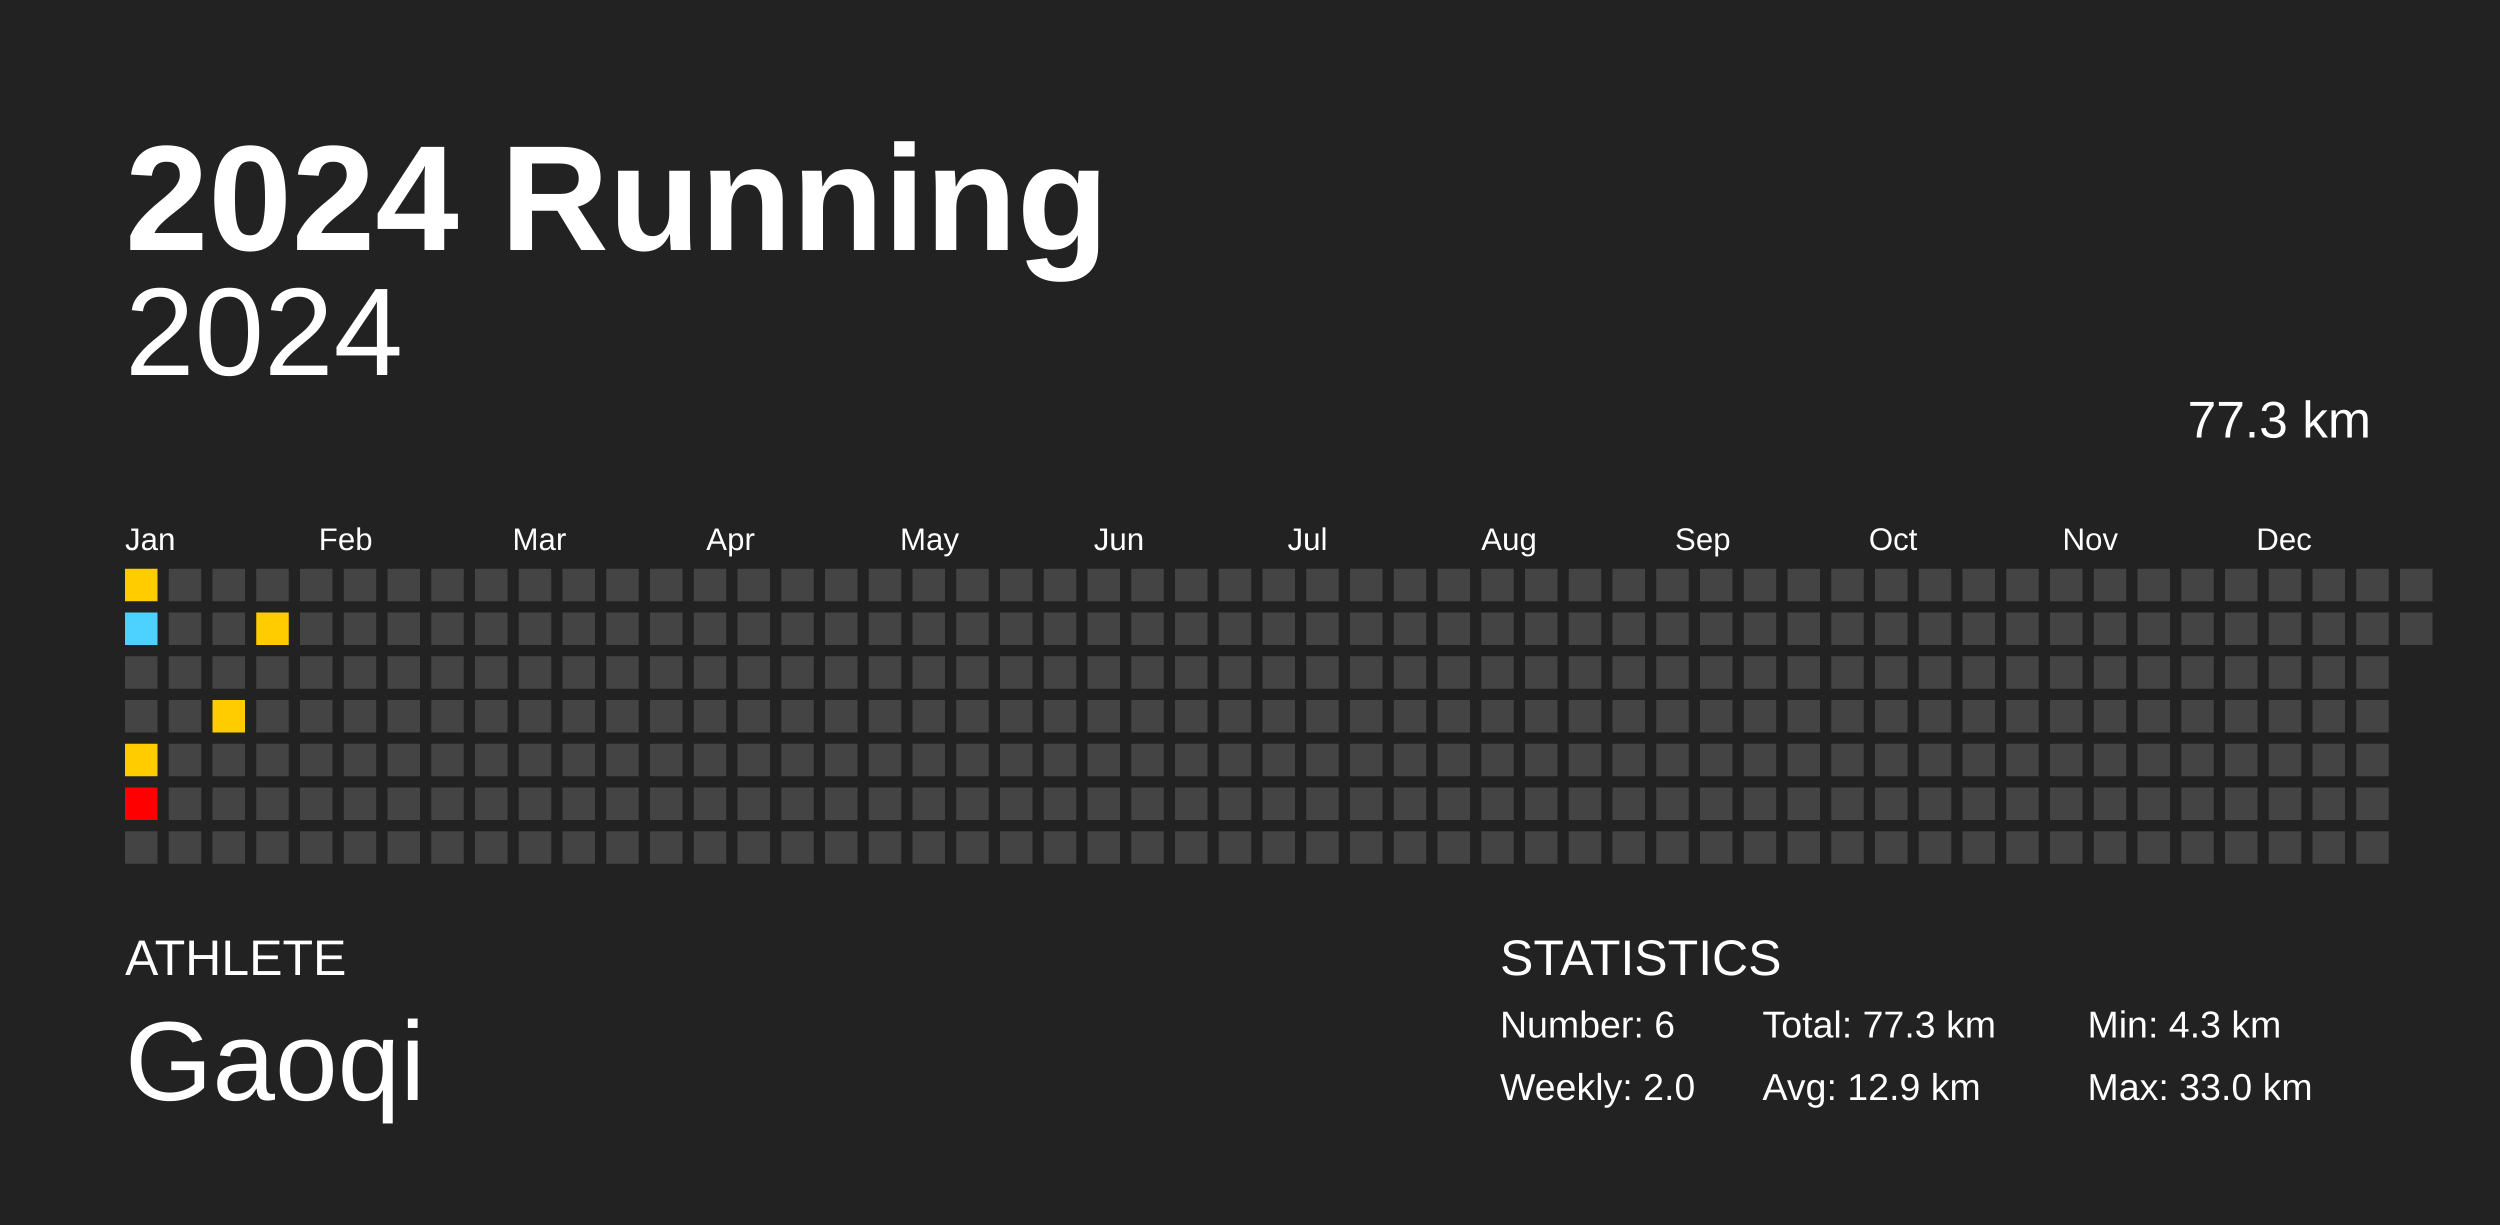
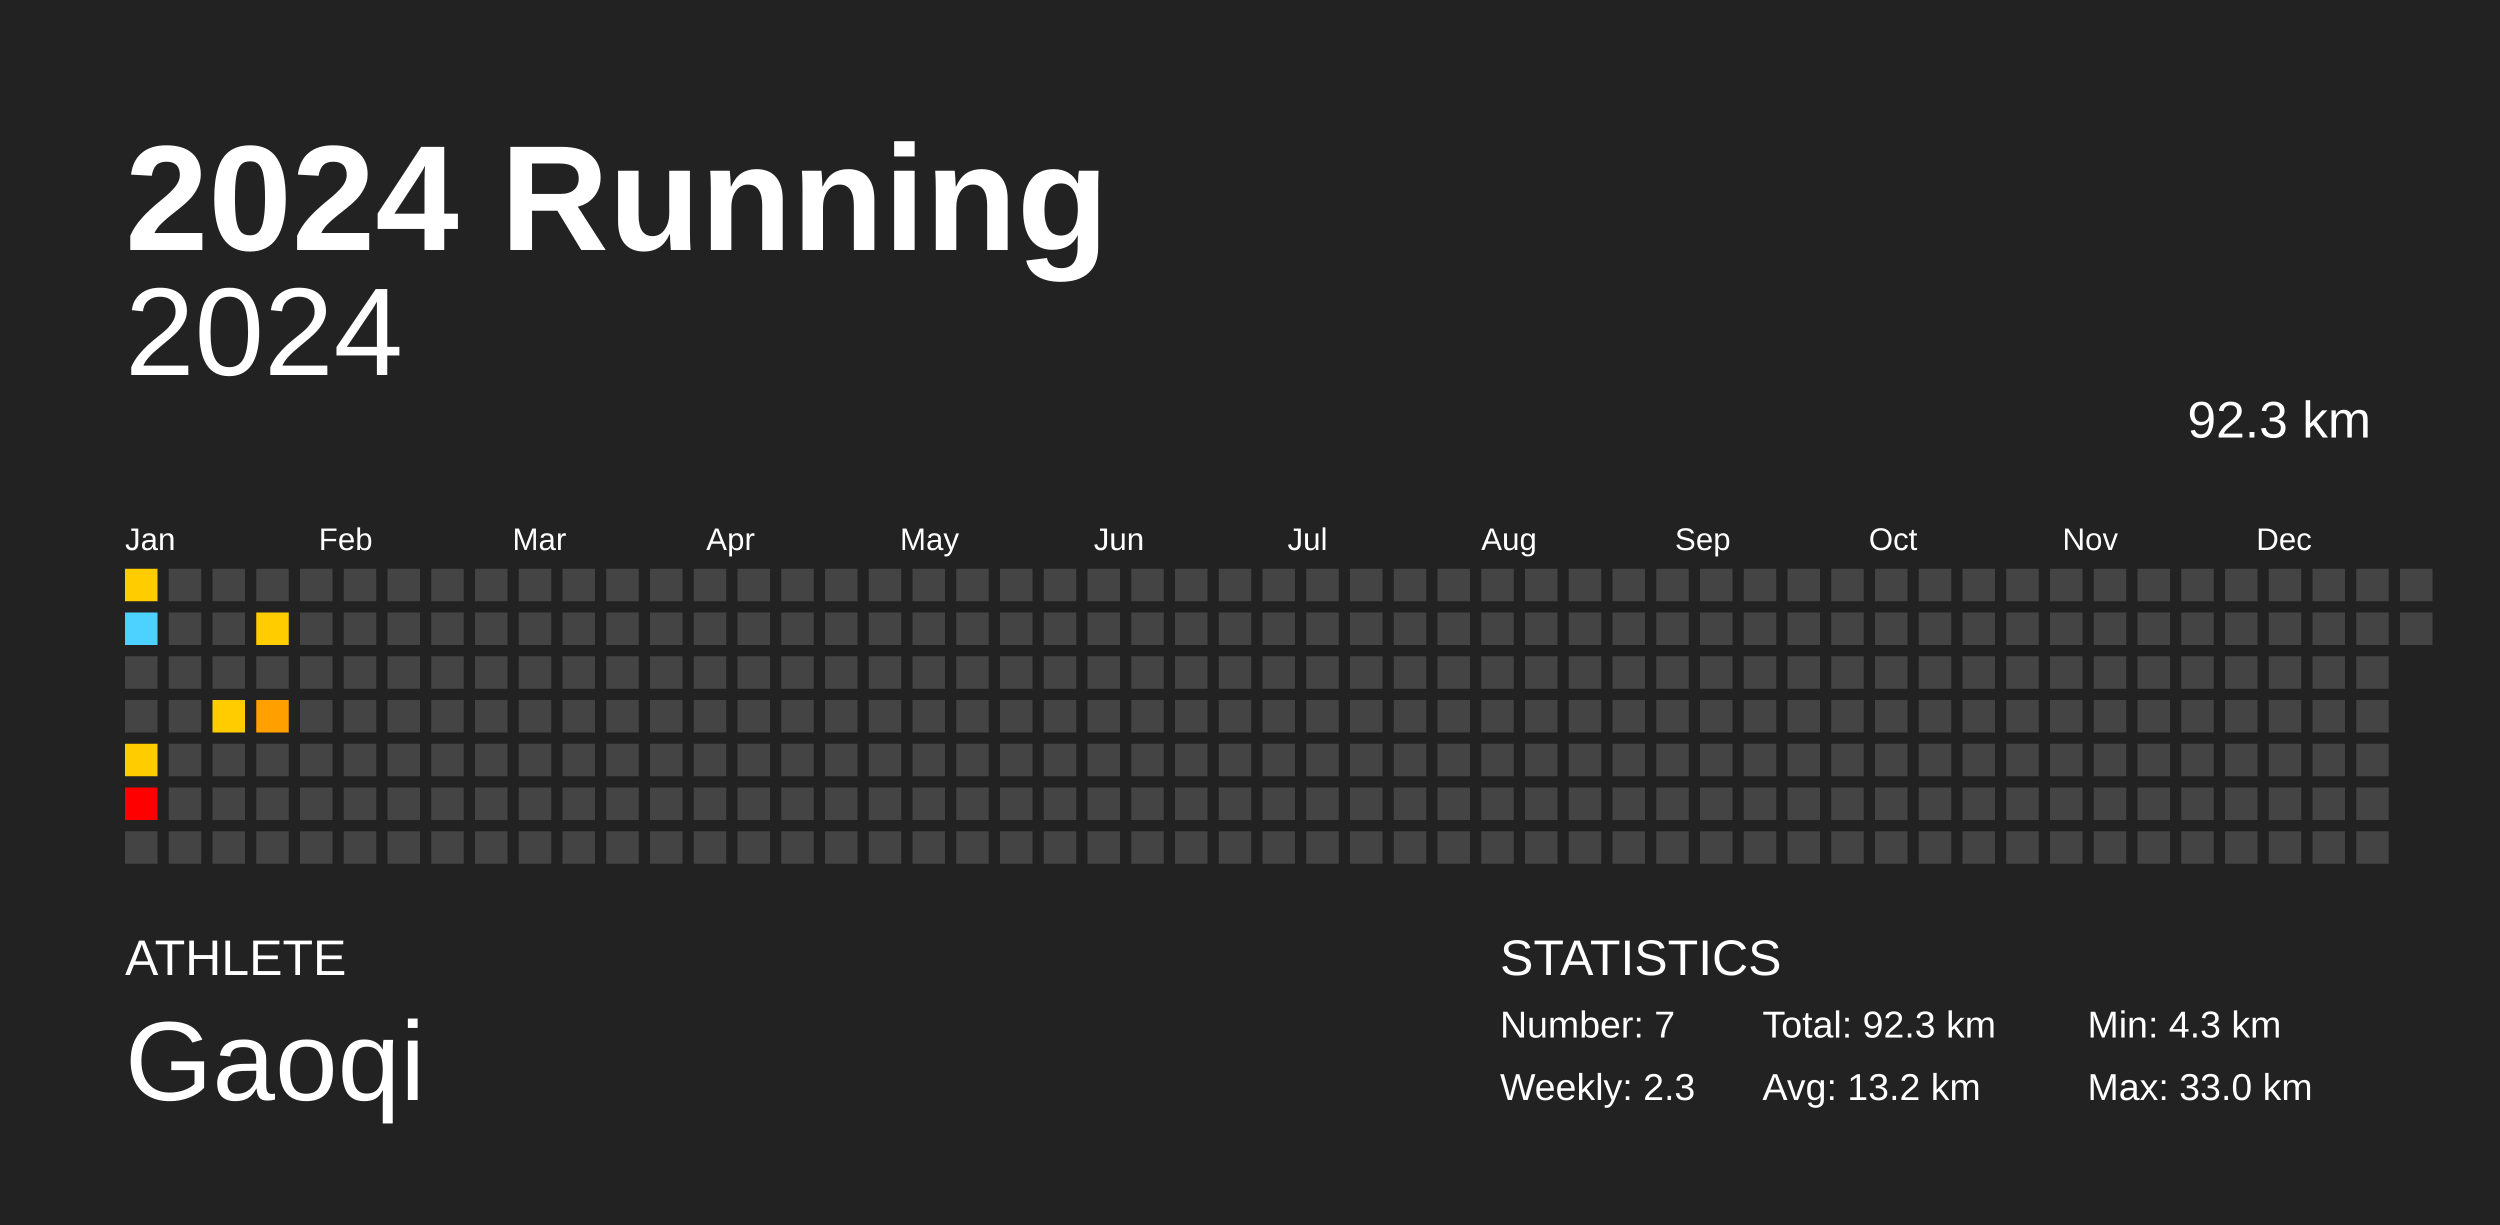
<svg xmlns="http://www.w3.org/2000/svg" baseProfile="full" height="98mm" version="1.1" viewBox="0,0,200,98" width="200mm">
  <defs />
  <rect fill="#222222" height="98" width="200" x="0" y="0" />
  <text fill="#FFFFFF" style="font-size:12px; font-family:Arial; font-weight:bold;" x="10" y="20">2024 Running</text>
  <text fill="#FFFFFF" style="font-size:4px; font-family:Arial" x="10" y="78">ATHLETE</text>
  <text fill="#FFFFFF" style="font-size:9px; font-family:Arial" x="10" y="88">Gaoqi</text>
  <text fill="#FFFFFF" style="font-size:4px; font-family:Arial" x="120" y="78">STATISTICS</text>
-   <text fill="#FFFFFF" style="font-size:3px; font-family:Arial" x="120" y="83">Number: 6</text>
-   <text fill="#FFFFFF" style="font-size:3px; font-family:Arial" x="120" y="88">Weekly: 2.0</text>
-   <text fill="#FFFFFF" style="font-size:3px; font-family:Arial" x="141" y="83">Total: 77.3 km</text>
-   <text fill="#FFFFFF" style="font-size:3px; font-family:Arial" x="141" y="88">Avg: 12.9 km</text>
+   <text fill="#FFFFFF" style="font-size:3px; font-family:Arial" x="120" y="83">Number: 7</text>
+   <text fill="#FFFFFF" style="font-size:3px; font-family:Arial" x="120" y="88">Weekly: 2.3</text>
+   <text fill="#FFFFFF" style="font-size:3px; font-family:Arial" x="141" y="83">Total: 92.3 km</text>
+   <text fill="#FFFFFF" style="font-size:3px; font-family:Arial" x="141" y="88">Avg: 13.2 km</text>
  <text fill="#FFFFFF" style="font-size:3px; font-family:Arial" x="167" y="83">Min: 4.3 km</text>
  <text fill="#FFFFFF" style="font-size:3px; font-family:Arial" x="167" y="88">Max: 33.0 km</text>
  <text alignment-baseline="hanging" fill="#FFFFFF" style="font-size:10.0px; font-family:Arial;" x="10" y="30">2024</text>
-   <text alignment-baseline="hanging" fill="#FFFFFF" style="font-size:4.125px; font-family:Arial;" x="175" y="35">77.3 km</text>
+   <text alignment-baseline="hanging" fill="#FFFFFF" style="font-size:4.125px; font-family:Arial;" x="175" y="35">92.3 km</text>
  <text fill="#FFFFFF" style="font-size:2.5px; font-family:Arial" x="10.0" y="44">Jan</text>
  <text fill="#FFFFFF" style="font-size:2.5px; font-family:Arial" x="25.5" y="44">Feb</text>
  <text fill="#FFFFFF" style="font-size:2.5px; font-family:Arial" x="41.0" y="44">Mar</text>
  <text fill="#FFFFFF" style="font-size:2.5px; font-family:Arial" x="56.5" y="44">Apr</text>
  <text fill="#FFFFFF" style="font-size:2.5px; font-family:Arial" x="72.0" y="44">May</text>
  <text fill="#FFFFFF" style="font-size:2.5px; font-family:Arial" x="87.5" y="44">Jun</text>
  <text fill="#FFFFFF" style="font-size:2.5px; font-family:Arial" x="103.0" y="44">Jul</text>
  <text fill="#FFFFFF" style="font-size:2.5px; font-family:Arial" x="118.5" y="44">Aug</text>
  <text fill="#FFFFFF" style="font-size:2.5px; font-family:Arial" x="134.0" y="44">Sep</text>
  <text fill="#FFFFFF" style="font-size:2.5px; font-family:Arial" x="149.5" y="44">Oct</text>
  <text fill="#FFFFFF" style="font-size:2.5px; font-family:Arial" x="165.0" y="44">Nov</text>
  <text fill="#FFFFFF" style="font-size:2.5px; font-family:Arial" x="180.5" y="44">Dec</text>
  <rect fill="#ffcc00" height="2.6" width="2.6" x="10.0" y="45.5" />
  <rect fill="#4dd2ff" height="2.6" width="2.6" x="10.0" y="49.0" />
  <rect fill="#444444" height="2.6" width="2.6" x="10.0" y="52.5" />
  <rect fill="#444444" height="2.6" width="2.6" x="10.0" y="56.0" />
  <rect fill="#ffcc00" height="2.6" width="2.6" x="10.0" y="59.5" />
  <rect fill="red" height="2.6" width="2.6" x="10.0" y="63.0" />
  <rect fill="#444444" height="2.6" width="2.6" x="10.0" y="66.5" />
  <rect fill="#444444" height="2.6" width="2.6" x="13.5" y="45.5" />
  <rect fill="#444444" height="2.6" width="2.6" x="13.5" y="49.0" />
  <rect fill="#444444" height="2.6" width="2.6" x="13.5" y="52.5" />
  <rect fill="#444444" height="2.6" width="2.6" x="13.5" y="56.0" />
  <rect fill="#444444" height="2.6" width="2.6" x="13.5" y="59.5" />
  <rect fill="#444444" height="2.6" width="2.6" x="13.5" y="63.0" />
  <rect fill="#444444" height="2.6" width="2.6" x="13.5" y="66.5" />
  <rect fill="#444444" height="2.6" width="2.6" x="17.0" y="45.5" />
  <rect fill="#444444" height="2.6" width="2.6" x="17.0" y="49.0" />
  <rect fill="#444444" height="2.6" width="2.6" x="17.0" y="52.5" />
  <rect fill="#ffcc00" height="2.6" width="2.6" x="17.0" y="56.0" />
  <rect fill="#444444" height="2.6" width="2.6" x="17.0" y="59.5" />
  <rect fill="#444444" height="2.6" width="2.6" x="17.0" y="63.0" />
  <rect fill="#444444" height="2.6" width="2.6" x="17.0" y="66.5" />
  <rect fill="#444444" height="2.6" width="2.6" x="20.5" y="45.5" />
  <rect fill="#ffcc00" height="2.6" width="2.6" x="20.5" y="49.0" />
  <rect fill="#444444" height="2.6" width="2.6" x="20.5" y="52.5" />
-   <rect fill="#444444" height="2.6" width="2.6" x="20.5" y="56.0" />
+   <rect fill="#ffa000" height="2.6" width="2.6" x="20.5" y="56.0" />
  <rect fill="#444444" height="2.6" width="2.6" x="20.5" y="59.5" />
  <rect fill="#444444" height="2.6" width="2.6" x="20.5" y="63.0" />
  <rect fill="#444444" height="2.6" width="2.6" x="20.5" y="66.5" />
  <rect fill="#444444" height="2.6" width="2.6" x="24.0" y="45.5" />
  <rect fill="#444444" height="2.6" width="2.6" x="24.0" y="49.0" />
  <rect fill="#444444" height="2.6" width="2.6" x="24.0" y="52.5" />
  <rect fill="#444444" height="2.6" width="2.6" x="24.0" y="56.0" />
  <rect fill="#444444" height="2.6" width="2.6" x="24.0" y="59.5" />
  <rect fill="#444444" height="2.6" width="2.6" x="24.0" y="63.0" />
  <rect fill="#444444" height="2.6" width="2.6" x="24.0" y="66.5" />
  <rect fill="#444444" height="2.6" width="2.6" x="27.5" y="45.5" />
  <rect fill="#444444" height="2.6" width="2.6" x="27.5" y="49.0" />
  <rect fill="#444444" height="2.6" width="2.6" x="27.5" y="52.5" />
  <rect fill="#444444" height="2.6" width="2.6" x="27.5" y="56.0" />
  <rect fill="#444444" height="2.6" width="2.6" x="27.5" y="59.5" />
  <rect fill="#444444" height="2.6" width="2.6" x="27.5" y="63.0" />
  <rect fill="#444444" height="2.6" width="2.6" x="27.5" y="66.5" />
  <rect fill="#444444" height="2.6" width="2.6" x="31.0" y="45.5" />
  <rect fill="#444444" height="2.6" width="2.6" x="31.0" y="49.0" />
  <rect fill="#444444" height="2.6" width="2.6" x="31.0" y="52.5" />
  <rect fill="#444444" height="2.6" width="2.6" x="31.0" y="56.0" />
  <rect fill="#444444" height="2.6" width="2.6" x="31.0" y="59.5" />
  <rect fill="#444444" height="2.6" width="2.6" x="31.0" y="63.0" />
  <rect fill="#444444" height="2.6" width="2.6" x="31.0" y="66.5" />
  <rect fill="#444444" height="2.6" width="2.6" x="34.5" y="45.5" />
  <rect fill="#444444" height="2.6" width="2.6" x="34.5" y="49.0" />
  <rect fill="#444444" height="2.6" width="2.6" x="34.5" y="52.5" />
  <rect fill="#444444" height="2.6" width="2.6" x="34.5" y="56.0" />
  <rect fill="#444444" height="2.6" width="2.6" x="34.5" y="59.5" />
  <rect fill="#444444" height="2.6" width="2.6" x="34.5" y="63.0" />
  <rect fill="#444444" height="2.6" width="2.6" x="34.5" y="66.5" />
  <rect fill="#444444" height="2.6" width="2.6" x="38.0" y="45.5" />
  <rect fill="#444444" height="2.6" width="2.6" x="38.0" y="49.0" />
  <rect fill="#444444" height="2.6" width="2.6" x="38.0" y="52.5" />
  <rect fill="#444444" height="2.6" width="2.6" x="38.0" y="56.0" />
  <rect fill="#444444" height="2.6" width="2.6" x="38.0" y="59.5" />
  <rect fill="#444444" height="2.6" width="2.6" x="38.0" y="63.0" />
  <rect fill="#444444" height="2.6" width="2.6" x="38.0" y="66.5" />
  <rect fill="#444444" height="2.6" width="2.6" x="41.5" y="45.5" />
  <rect fill="#444444" height="2.6" width="2.6" x="41.5" y="49.0" />
  <rect fill="#444444" height="2.6" width="2.6" x="41.5" y="52.5" />
  <rect fill="#444444" height="2.6" width="2.6" x="41.5" y="56.0" />
  <rect fill="#444444" height="2.6" width="2.6" x="41.5" y="59.5" />
  <rect fill="#444444" height="2.6" width="2.6" x="41.5" y="63.0" />
  <rect fill="#444444" height="2.6" width="2.6" x="41.5" y="66.5" />
  <rect fill="#444444" height="2.6" width="2.6" x="45.0" y="45.5" />
  <rect fill="#444444" height="2.6" width="2.6" x="45.0" y="49.0" />
  <rect fill="#444444" height="2.6" width="2.6" x="45.0" y="52.5" />
  <rect fill="#444444" height="2.6" width="2.6" x="45.0" y="56.0" />
  <rect fill="#444444" height="2.6" width="2.6" x="45.0" y="59.5" />
  <rect fill="#444444" height="2.6" width="2.6" x="45.0" y="63.0" />
  <rect fill="#444444" height="2.6" width="2.6" x="45.0" y="66.5" />
  <rect fill="#444444" height="2.6" width="2.6" x="48.5" y="45.5" />
  <rect fill="#444444" height="2.6" width="2.6" x="48.5" y="49.0" />
  <rect fill="#444444" height="2.6" width="2.6" x="48.5" y="52.5" />
  <rect fill="#444444" height="2.6" width="2.6" x="48.5" y="56.0" />
  <rect fill="#444444" height="2.6" width="2.6" x="48.5" y="59.5" />
  <rect fill="#444444" height="2.6" width="2.6" x="48.5" y="63.0" />
  <rect fill="#444444" height="2.6" width="2.6" x="48.5" y="66.5" />
  <rect fill="#444444" height="2.6" width="2.6" x="52.0" y="45.5" />
  <rect fill="#444444" height="2.6" width="2.6" x="52.0" y="49.0" />
  <rect fill="#444444" height="2.6" width="2.6" x="52.0" y="52.5" />
  <rect fill="#444444" height="2.6" width="2.6" x="52.0" y="56.0" />
  <rect fill="#444444" height="2.6" width="2.6" x="52.0" y="59.5" />
  <rect fill="#444444" height="2.6" width="2.6" x="52.0" y="63.0" />
  <rect fill="#444444" height="2.6" width="2.6" x="52.0" y="66.5" />
  <rect fill="#444444" height="2.6" width="2.6" x="55.5" y="45.5" />
  <rect fill="#444444" height="2.6" width="2.6" x="55.5" y="49.0" />
  <rect fill="#444444" height="2.6" width="2.6" x="55.5" y="52.5" />
  <rect fill="#444444" height="2.6" width="2.6" x="55.5" y="56.0" />
  <rect fill="#444444" height="2.6" width="2.6" x="55.5" y="59.5" />
  <rect fill="#444444" height="2.6" width="2.6" x="55.5" y="63.0" />
  <rect fill="#444444" height="2.6" width="2.6" x="55.5" y="66.5" />
  <rect fill="#444444" height="2.6" width="2.6" x="59.0" y="45.5" />
  <rect fill="#444444" height="2.6" width="2.6" x="59.0" y="49.0" />
  <rect fill="#444444" height="2.6" width="2.6" x="59.0" y="52.5" />
  <rect fill="#444444" height="2.6" width="2.6" x="59.0" y="56.0" />
  <rect fill="#444444" height="2.6" width="2.6" x="59.0" y="59.5" />
  <rect fill="#444444" height="2.6" width="2.6" x="59.0" y="63.0" />
  <rect fill="#444444" height="2.6" width="2.6" x="59.0" y="66.5" />
  <rect fill="#444444" height="2.6" width="2.6" x="62.5" y="45.5" />
  <rect fill="#444444" height="2.6" width="2.6" x="62.5" y="49.0" />
  <rect fill="#444444" height="2.6" width="2.6" x="62.5" y="52.5" />
  <rect fill="#444444" height="2.6" width="2.6" x="62.5" y="56.0" />
  <rect fill="#444444" height="2.6" width="2.6" x="62.5" y="59.5" />
  <rect fill="#444444" height="2.6" width="2.6" x="62.5" y="63.0" />
  <rect fill="#444444" height="2.6" width="2.6" x="62.5" y="66.5" />
  <rect fill="#444444" height="2.6" width="2.6" x="66.0" y="45.5" />
  <rect fill="#444444" height="2.6" width="2.6" x="66.0" y="49.0" />
  <rect fill="#444444" height="2.6" width="2.6" x="66.0" y="52.5" />
  <rect fill="#444444" height="2.6" width="2.6" x="66.0" y="56.0" />
  <rect fill="#444444" height="2.6" width="2.6" x="66.0" y="59.5" />
  <rect fill="#444444" height="2.6" width="2.6" x="66.0" y="63.0" />
  <rect fill="#444444" height="2.6" width="2.6" x="66.0" y="66.5" />
  <rect fill="#444444" height="2.6" width="2.6" x="69.5" y="45.5" />
  <rect fill="#444444" height="2.6" width="2.6" x="69.5" y="49.0" />
  <rect fill="#444444" height="2.6" width="2.6" x="69.5" y="52.5" />
  <rect fill="#444444" height="2.6" width="2.6" x="69.5" y="56.0" />
  <rect fill="#444444" height="2.6" width="2.6" x="69.5" y="59.5" />
  <rect fill="#444444" height="2.6" width="2.6" x="69.5" y="63.0" />
  <rect fill="#444444" height="2.6" width="2.6" x="69.5" y="66.5" />
  <rect fill="#444444" height="2.6" width="2.6" x="73.0" y="45.5" />
  <rect fill="#444444" height="2.6" width="2.6" x="73.0" y="49.0" />
  <rect fill="#444444" height="2.6" width="2.6" x="73.0" y="52.5" />
  <rect fill="#444444" height="2.6" width="2.6" x="73.0" y="56.0" />
  <rect fill="#444444" height="2.6" width="2.6" x="73.0" y="59.5" />
  <rect fill="#444444" height="2.6" width="2.6" x="73.0" y="63.0" />
  <rect fill="#444444" height="2.6" width="2.6" x="73.0" y="66.5" />
  <rect fill="#444444" height="2.6" width="2.6" x="76.5" y="45.5" />
  <rect fill="#444444" height="2.6" width="2.6" x="76.5" y="49.0" />
  <rect fill="#444444" height="2.6" width="2.6" x="76.5" y="52.5" />
  <rect fill="#444444" height="2.6" width="2.6" x="76.5" y="56.0" />
  <rect fill="#444444" height="2.6" width="2.6" x="76.5" y="59.5" />
  <rect fill="#444444" height="2.6" width="2.6" x="76.5" y="63.0" />
  <rect fill="#444444" height="2.6" width="2.6" x="76.5" y="66.5" />
  <rect fill="#444444" height="2.6" width="2.6" x="80.0" y="45.5" />
  <rect fill="#444444" height="2.6" width="2.6" x="80.0" y="49.0" />
  <rect fill="#444444" height="2.6" width="2.6" x="80.0" y="52.5" />
  <rect fill="#444444" height="2.6" width="2.6" x="80.0" y="56.0" />
  <rect fill="#444444" height="2.6" width="2.6" x="80.0" y="59.5" />
  <rect fill="#444444" height="2.6" width="2.6" x="80.0" y="63.0" />
  <rect fill="#444444" height="2.6" width="2.6" x="80.0" y="66.5" />
  <rect fill="#444444" height="2.6" width="2.6" x="83.5" y="45.5" />
  <rect fill="#444444" height="2.6" width="2.6" x="83.5" y="49.0" />
  <rect fill="#444444" height="2.6" width="2.6" x="83.5" y="52.5" />
  <rect fill="#444444" height="2.6" width="2.6" x="83.5" y="56.0" />
  <rect fill="#444444" height="2.6" width="2.6" x="83.5" y="59.5" />
  <rect fill="#444444" height="2.6" width="2.6" x="83.5" y="63.0" />
  <rect fill="#444444" height="2.6" width="2.6" x="83.5" y="66.5" />
  <rect fill="#444444" height="2.6" width="2.6" x="87.0" y="45.5" />
  <rect fill="#444444" height="2.6" width="2.6" x="87.0" y="49.0" />
  <rect fill="#444444" height="2.6" width="2.6" x="87.0" y="52.5" />
  <rect fill="#444444" height="2.6" width="2.6" x="87.0" y="56.0" />
  <rect fill="#444444" height="2.6" width="2.6" x="87.0" y="59.5" />
  <rect fill="#444444" height="2.6" width="2.6" x="87.0" y="63.0" />
  <rect fill="#444444" height="2.6" width="2.6" x="87.0" y="66.5" />
  <rect fill="#444444" height="2.6" width="2.6" x="90.5" y="45.5" />
  <rect fill="#444444" height="2.6" width="2.6" x="90.5" y="49.0" />
  <rect fill="#444444" height="2.6" width="2.6" x="90.5" y="52.5" />
  <rect fill="#444444" height="2.6" width="2.6" x="90.5" y="56.0" />
  <rect fill="#444444" height="2.6" width="2.6" x="90.5" y="59.5" />
  <rect fill="#444444" height="2.6" width="2.6" x="90.5" y="63.0" />
  <rect fill="#444444" height="2.6" width="2.6" x="90.5" y="66.5" />
  <rect fill="#444444" height="2.6" width="2.6" x="94.0" y="45.5" />
  <rect fill="#444444" height="2.6" width="2.6" x="94.0" y="49.0" />
  <rect fill="#444444" height="2.6" width="2.6" x="94.0" y="52.5" />
  <rect fill="#444444" height="2.6" width="2.6" x="94.0" y="56.0" />
  <rect fill="#444444" height="2.6" width="2.6" x="94.0" y="59.5" />
  <rect fill="#444444" height="2.6" width="2.6" x="94.0" y="63.0" />
  <rect fill="#444444" height="2.6" width="2.6" x="94.0" y="66.5" />
  <rect fill="#444444" height="2.6" width="2.6" x="97.5" y="45.5" />
  <rect fill="#444444" height="2.6" width="2.6" x="97.5" y="49.0" />
  <rect fill="#444444" height="2.6" width="2.6" x="97.5" y="52.5" />
  <rect fill="#444444" height="2.6" width="2.6" x="97.5" y="56.0" />
  <rect fill="#444444" height="2.6" width="2.6" x="97.5" y="59.5" />
  <rect fill="#444444" height="2.6" width="2.6" x="97.5" y="63.0" />
  <rect fill="#444444" height="2.6" width="2.6" x="97.5" y="66.5" />
  <rect fill="#444444" height="2.6" width="2.6" x="101.0" y="45.5" />
  <rect fill="#444444" height="2.6" width="2.6" x="101.0" y="49.0" />
  <rect fill="#444444" height="2.6" width="2.6" x="101.0" y="52.5" />
  <rect fill="#444444" height="2.6" width="2.6" x="101.0" y="56.0" />
  <rect fill="#444444" height="2.6" width="2.6" x="101.0" y="59.5" />
  <rect fill="#444444" height="2.6" width="2.6" x="101.0" y="63.0" />
  <rect fill="#444444" height="2.6" width="2.6" x="101.0" y="66.5" />
  <rect fill="#444444" height="2.6" width="2.6" x="104.5" y="45.5" />
  <rect fill="#444444" height="2.6" width="2.6" x="104.5" y="49.0" />
  <rect fill="#444444" height="2.6" width="2.6" x="104.5" y="52.5" />
  <rect fill="#444444" height="2.6" width="2.6" x="104.5" y="56.0" />
  <rect fill="#444444" height="2.6" width="2.6" x="104.5" y="59.5" />
  <rect fill="#444444" height="2.6" width="2.6" x="104.5" y="63.0" />
  <rect fill="#444444" height="2.6" width="2.6" x="104.5" y="66.5" />
  <rect fill="#444444" height="2.6" width="2.6" x="108.0" y="45.5" />
  <rect fill="#444444" height="2.6" width="2.6" x="108.0" y="49.0" />
  <rect fill="#444444" height="2.6" width="2.6" x="108.0" y="52.5" />
  <rect fill="#444444" height="2.6" width="2.6" x="108.0" y="56.0" />
  <rect fill="#444444" height="2.6" width="2.6" x="108.0" y="59.5" />
  <rect fill="#444444" height="2.6" width="2.6" x="108.0" y="63.0" />
  <rect fill="#444444" height="2.6" width="2.6" x="108.0" y="66.5" />
  <rect fill="#444444" height="2.6" width="2.6" x="111.5" y="45.5" />
  <rect fill="#444444" height="2.6" width="2.6" x="111.5" y="49.0" />
  <rect fill="#444444" height="2.6" width="2.6" x="111.5" y="52.5" />
  <rect fill="#444444" height="2.6" width="2.6" x="111.5" y="56.0" />
  <rect fill="#444444" height="2.6" width="2.6" x="111.5" y="59.5" />
  <rect fill="#444444" height="2.6" width="2.6" x="111.5" y="63.0" />
  <rect fill="#444444" height="2.6" width="2.6" x="111.5" y="66.5" />
  <rect fill="#444444" height="2.6" width="2.6" x="115.0" y="45.5" />
  <rect fill="#444444" height="2.6" width="2.6" x="115.0" y="49.0" />
  <rect fill="#444444" height="2.6" width="2.6" x="115.0" y="52.5" />
  <rect fill="#444444" height="2.6" width="2.6" x="115.0" y="56.0" />
  <rect fill="#444444" height="2.6" width="2.6" x="115.0" y="59.5" />
  <rect fill="#444444" height="2.6" width="2.6" x="115.0" y="63.0" />
  <rect fill="#444444" height="2.6" width="2.6" x="115.0" y="66.5" />
  <rect fill="#444444" height="2.6" width="2.6" x="118.5" y="45.5" />
  <rect fill="#444444" height="2.6" width="2.6" x="118.5" y="49.0" />
  <rect fill="#444444" height="2.6" width="2.6" x="118.5" y="52.5" />
  <rect fill="#444444" height="2.6" width="2.6" x="118.5" y="56.0" />
  <rect fill="#444444" height="2.6" width="2.6" x="118.5" y="59.5" />
  <rect fill="#444444" height="2.6" width="2.6" x="118.5" y="63.0" />
  <rect fill="#444444" height="2.6" width="2.6" x="118.5" y="66.5" />
  <rect fill="#444444" height="2.6" width="2.6" x="122.0" y="45.5" />
  <rect fill="#444444" height="2.6" width="2.6" x="122.0" y="49.0" />
  <rect fill="#444444" height="2.6" width="2.6" x="122.0" y="52.5" />
  <rect fill="#444444" height="2.6" width="2.6" x="122.0" y="56.0" />
  <rect fill="#444444" height="2.6" width="2.6" x="122.0" y="59.5" />
  <rect fill="#444444" height="2.6" width="2.6" x="122.0" y="63.0" />
  <rect fill="#444444" height="2.6" width="2.6" x="122.0" y="66.5" />
  <rect fill="#444444" height="2.6" width="2.6" x="125.5" y="45.5" />
  <rect fill="#444444" height="2.6" width="2.6" x="125.5" y="49.0" />
  <rect fill="#444444" height="2.6" width="2.6" x="125.5" y="52.5" />
  <rect fill="#444444" height="2.6" width="2.6" x="125.5" y="56.0" />
  <rect fill="#444444" height="2.6" width="2.6" x="125.5" y="59.5" />
  <rect fill="#444444" height="2.6" width="2.6" x="125.5" y="63.0" />
  <rect fill="#444444" height="2.6" width="2.6" x="125.5" y="66.5" />
  <rect fill="#444444" height="2.6" width="2.6" x="129.0" y="45.5" />
  <rect fill="#444444" height="2.6" width="2.6" x="129.0" y="49.0" />
  <rect fill="#444444" height="2.6" width="2.6" x="129.0" y="52.5" />
  <rect fill="#444444" height="2.6" width="2.6" x="129.0" y="56.0" />
  <rect fill="#444444" height="2.6" width="2.6" x="129.0" y="59.5" />
  <rect fill="#444444" height="2.6" width="2.6" x="129.0" y="63.0" />
  <rect fill="#444444" height="2.6" width="2.6" x="129.0" y="66.5" />
  <rect fill="#444444" height="2.6" width="2.6" x="132.5" y="45.5" />
  <rect fill="#444444" height="2.6" width="2.6" x="132.5" y="49.0" />
  <rect fill="#444444" height="2.6" width="2.6" x="132.5" y="52.5" />
  <rect fill="#444444" height="2.6" width="2.6" x="132.5" y="56.0" />
  <rect fill="#444444" height="2.6" width="2.6" x="132.5" y="59.5" />
  <rect fill="#444444" height="2.6" width="2.6" x="132.5" y="63.0" />
  <rect fill="#444444" height="2.6" width="2.6" x="132.5" y="66.5" />
  <rect fill="#444444" height="2.6" width="2.6" x="136.0" y="45.5" />
  <rect fill="#444444" height="2.6" width="2.6" x="136.0" y="49.0" />
  <rect fill="#444444" height="2.6" width="2.6" x="136.0" y="52.5" />
  <rect fill="#444444" height="2.6" width="2.6" x="136.0" y="56.0" />
  <rect fill="#444444" height="2.6" width="2.6" x="136.0" y="59.5" />
  <rect fill="#444444" height="2.6" width="2.6" x="136.0" y="63.0" />
  <rect fill="#444444" height="2.6" width="2.6" x="136.0" y="66.5" />
  <rect fill="#444444" height="2.6" width="2.6" x="139.5" y="45.5" />
  <rect fill="#444444" height="2.6" width="2.6" x="139.5" y="49.0" />
  <rect fill="#444444" height="2.6" width="2.6" x="139.5" y="52.5" />
  <rect fill="#444444" height="2.6" width="2.6" x="139.5" y="56.0" />
  <rect fill="#444444" height="2.6" width="2.6" x="139.5" y="59.5" />
  <rect fill="#444444" height="2.6" width="2.6" x="139.5" y="63.0" />
  <rect fill="#444444" height="2.6" width="2.6" x="139.5" y="66.5" />
  <rect fill="#444444" height="2.6" width="2.6" x="143.0" y="45.5" />
  <rect fill="#444444" height="2.6" width="2.6" x="143.0" y="49.0" />
  <rect fill="#444444" height="2.6" width="2.6" x="143.0" y="52.5" />
  <rect fill="#444444" height="2.6" width="2.6" x="143.0" y="56.0" />
  <rect fill="#444444" height="2.6" width="2.6" x="143.0" y="59.5" />
  <rect fill="#444444" height="2.6" width="2.6" x="143.0" y="63.0" />
  <rect fill="#444444" height="2.6" width="2.6" x="143.0" y="66.5" />
  <rect fill="#444444" height="2.6" width="2.6" x="146.5" y="45.5" />
  <rect fill="#444444" height="2.6" width="2.6" x="146.5" y="49.0" />
  <rect fill="#444444" height="2.6" width="2.6" x="146.5" y="52.5" />
  <rect fill="#444444" height="2.6" width="2.6" x="146.5" y="56.0" />
  <rect fill="#444444" height="2.6" width="2.6" x="146.5" y="59.5" />
  <rect fill="#444444" height="2.6" width="2.6" x="146.5" y="63.0" />
  <rect fill="#444444" height="2.6" width="2.6" x="146.5" y="66.5" />
  <rect fill="#444444" height="2.6" width="2.6" x="150.0" y="45.5" />
  <rect fill="#444444" height="2.6" width="2.6" x="150.0" y="49.0" />
  <rect fill="#444444" height="2.6" width="2.6" x="150.0" y="52.5" />
  <rect fill="#444444" height="2.6" width="2.6" x="150.0" y="56.0" />
  <rect fill="#444444" height="2.6" width="2.6" x="150.0" y="59.5" />
  <rect fill="#444444" height="2.6" width="2.6" x="150.0" y="63.0" />
  <rect fill="#444444" height="2.6" width="2.6" x="150.0" y="66.5" />
  <rect fill="#444444" height="2.6" width="2.6" x="153.5" y="45.5" />
  <rect fill="#444444" height="2.6" width="2.6" x="153.5" y="49.0" />
  <rect fill="#444444" height="2.6" width="2.6" x="153.5" y="52.5" />
  <rect fill="#444444" height="2.6" width="2.6" x="153.5" y="56.0" />
  <rect fill="#444444" height="2.6" width="2.6" x="153.5" y="59.5" />
  <rect fill="#444444" height="2.6" width="2.6" x="153.5" y="63.0" />
  <rect fill="#444444" height="2.6" width="2.6" x="153.5" y="66.5" />
  <rect fill="#444444" height="2.6" width="2.6" x="157.0" y="45.5" />
  <rect fill="#444444" height="2.6" width="2.6" x="157.0" y="49.0" />
  <rect fill="#444444" height="2.6" width="2.6" x="157.0" y="52.5" />
  <rect fill="#444444" height="2.6" width="2.6" x="157.0" y="56.0" />
  <rect fill="#444444" height="2.6" width="2.6" x="157.0" y="59.5" />
  <rect fill="#444444" height="2.6" width="2.6" x="157.0" y="63.0" />
  <rect fill="#444444" height="2.6" width="2.6" x="157.0" y="66.5" />
  <rect fill="#444444" height="2.6" width="2.6" x="160.5" y="45.5" />
  <rect fill="#444444" height="2.6" width="2.6" x="160.5" y="49.0" />
  <rect fill="#444444" height="2.6" width="2.6" x="160.5" y="52.5" />
  <rect fill="#444444" height="2.6" width="2.6" x="160.5" y="56.0" />
  <rect fill="#444444" height="2.6" width="2.6" x="160.5" y="59.5" />
  <rect fill="#444444" height="2.6" width="2.6" x="160.5" y="63.0" />
  <rect fill="#444444" height="2.6" width="2.6" x="160.5" y="66.5" />
  <rect fill="#444444" height="2.6" width="2.6" x="164.0" y="45.5" />
  <rect fill="#444444" height="2.6" width="2.6" x="164.0" y="49.0" />
  <rect fill="#444444" height="2.6" width="2.6" x="164.0" y="52.5" />
  <rect fill="#444444" height="2.6" width="2.6" x="164.0" y="56.0" />
  <rect fill="#444444" height="2.6" width="2.6" x="164.0" y="59.5" />
  <rect fill="#444444" height="2.6" width="2.6" x="164.0" y="63.0" />
  <rect fill="#444444" height="2.6" width="2.6" x="164.0" y="66.5" />
  <rect fill="#444444" height="2.6" width="2.6" x="167.5" y="45.5" />
  <rect fill="#444444" height="2.6" width="2.6" x="167.5" y="49.0" />
  <rect fill="#444444" height="2.6" width="2.6" x="167.5" y="52.5" />
  <rect fill="#444444" height="2.6" width="2.6" x="167.5" y="56.0" />
  <rect fill="#444444" height="2.6" width="2.6" x="167.5" y="59.5" />
  <rect fill="#444444" height="2.6" width="2.6" x="167.5" y="63.0" />
  <rect fill="#444444" height="2.6" width="2.6" x="167.5" y="66.5" />
  <rect fill="#444444" height="2.6" width="2.6" x="171.0" y="45.5" />
  <rect fill="#444444" height="2.6" width="2.6" x="171.0" y="49.0" />
  <rect fill="#444444" height="2.6" width="2.6" x="171.0" y="52.5" />
  <rect fill="#444444" height="2.6" width="2.6" x="171.0" y="56.0" />
  <rect fill="#444444" height="2.6" width="2.6" x="171.0" y="59.5" />
  <rect fill="#444444" height="2.6" width="2.6" x="171.0" y="63.0" />
  <rect fill="#444444" height="2.6" width="2.6" x="171.0" y="66.5" />
  <rect fill="#444444" height="2.6" width="2.6" x="174.5" y="45.5" />
  <rect fill="#444444" height="2.6" width="2.6" x="174.5" y="49.0" />
  <rect fill="#444444" height="2.6" width="2.6" x="174.5" y="52.5" />
  <rect fill="#444444" height="2.6" width="2.6" x="174.5" y="56.0" />
  <rect fill="#444444" height="2.6" width="2.6" x="174.5" y="59.5" />
  <rect fill="#444444" height="2.6" width="2.6" x="174.5" y="63.0" />
  <rect fill="#444444" height="2.6" width="2.6" x="174.5" y="66.5" />
  <rect fill="#444444" height="2.6" width="2.6" x="178.0" y="45.5" />
  <rect fill="#444444" height="2.6" width="2.6" x="178.0" y="49.0" />
  <rect fill="#444444" height="2.6" width="2.6" x="178.0" y="52.5" />
  <rect fill="#444444" height="2.6" width="2.6" x="178.0" y="56.0" />
  <rect fill="#444444" height="2.6" width="2.6" x="178.0" y="59.5" />
  <rect fill="#444444" height="2.6" width="2.6" x="178.0" y="63.0" />
  <rect fill="#444444" height="2.6" width="2.6" x="178.0" y="66.5" />
  <rect fill="#444444" height="2.6" width="2.6" x="181.5" y="45.5" />
  <rect fill="#444444" height="2.6" width="2.6" x="181.5" y="49.0" />
  <rect fill="#444444" height="2.6" width="2.6" x="181.5" y="52.5" />
  <rect fill="#444444" height="2.6" width="2.6" x="181.5" y="56.0" />
  <rect fill="#444444" height="2.6" width="2.6" x="181.5" y="59.5" />
  <rect fill="#444444" height="2.6" width="2.6" x="181.5" y="63.0" />
  <rect fill="#444444" height="2.6" width="2.6" x="181.5" y="66.5" />
  <rect fill="#444444" height="2.6" width="2.6" x="185.0" y="45.5" />
  <rect fill="#444444" height="2.6" width="2.6" x="185.0" y="49.0" />
  <rect fill="#444444" height="2.6" width="2.6" x="185.0" y="52.5" />
  <rect fill="#444444" height="2.6" width="2.6" x="185.0" y="56.0" />
  <rect fill="#444444" height="2.6" width="2.6" x="185.0" y="59.5" />
  <rect fill="#444444" height="2.6" width="2.6" x="185.0" y="63.0" />
  <rect fill="#444444" height="2.6" width="2.6" x="185.0" y="66.5" />
  <rect fill="#444444" height="2.6" width="2.6" x="188.5" y="45.5" />
  <rect fill="#444444" height="2.6" width="2.6" x="188.5" y="49.0" />
  <rect fill="#444444" height="2.6" width="2.6" x="188.5" y="52.5" />
  <rect fill="#444444" height="2.6" width="2.6" x="188.5" y="56.0" />
  <rect fill="#444444" height="2.6" width="2.6" x="188.5" y="59.5" />
  <rect fill="#444444" height="2.6" width="2.6" x="188.5" y="63.0" />
  <rect fill="#444444" height="2.6" width="2.6" x="188.5" y="66.5" />
  <rect fill="#444444" height="2.6" width="2.6" x="192.0" y="45.5" />
  <rect fill="#444444" height="2.6" width="2.6" x="192.0" y="49.0" />
</svg>
